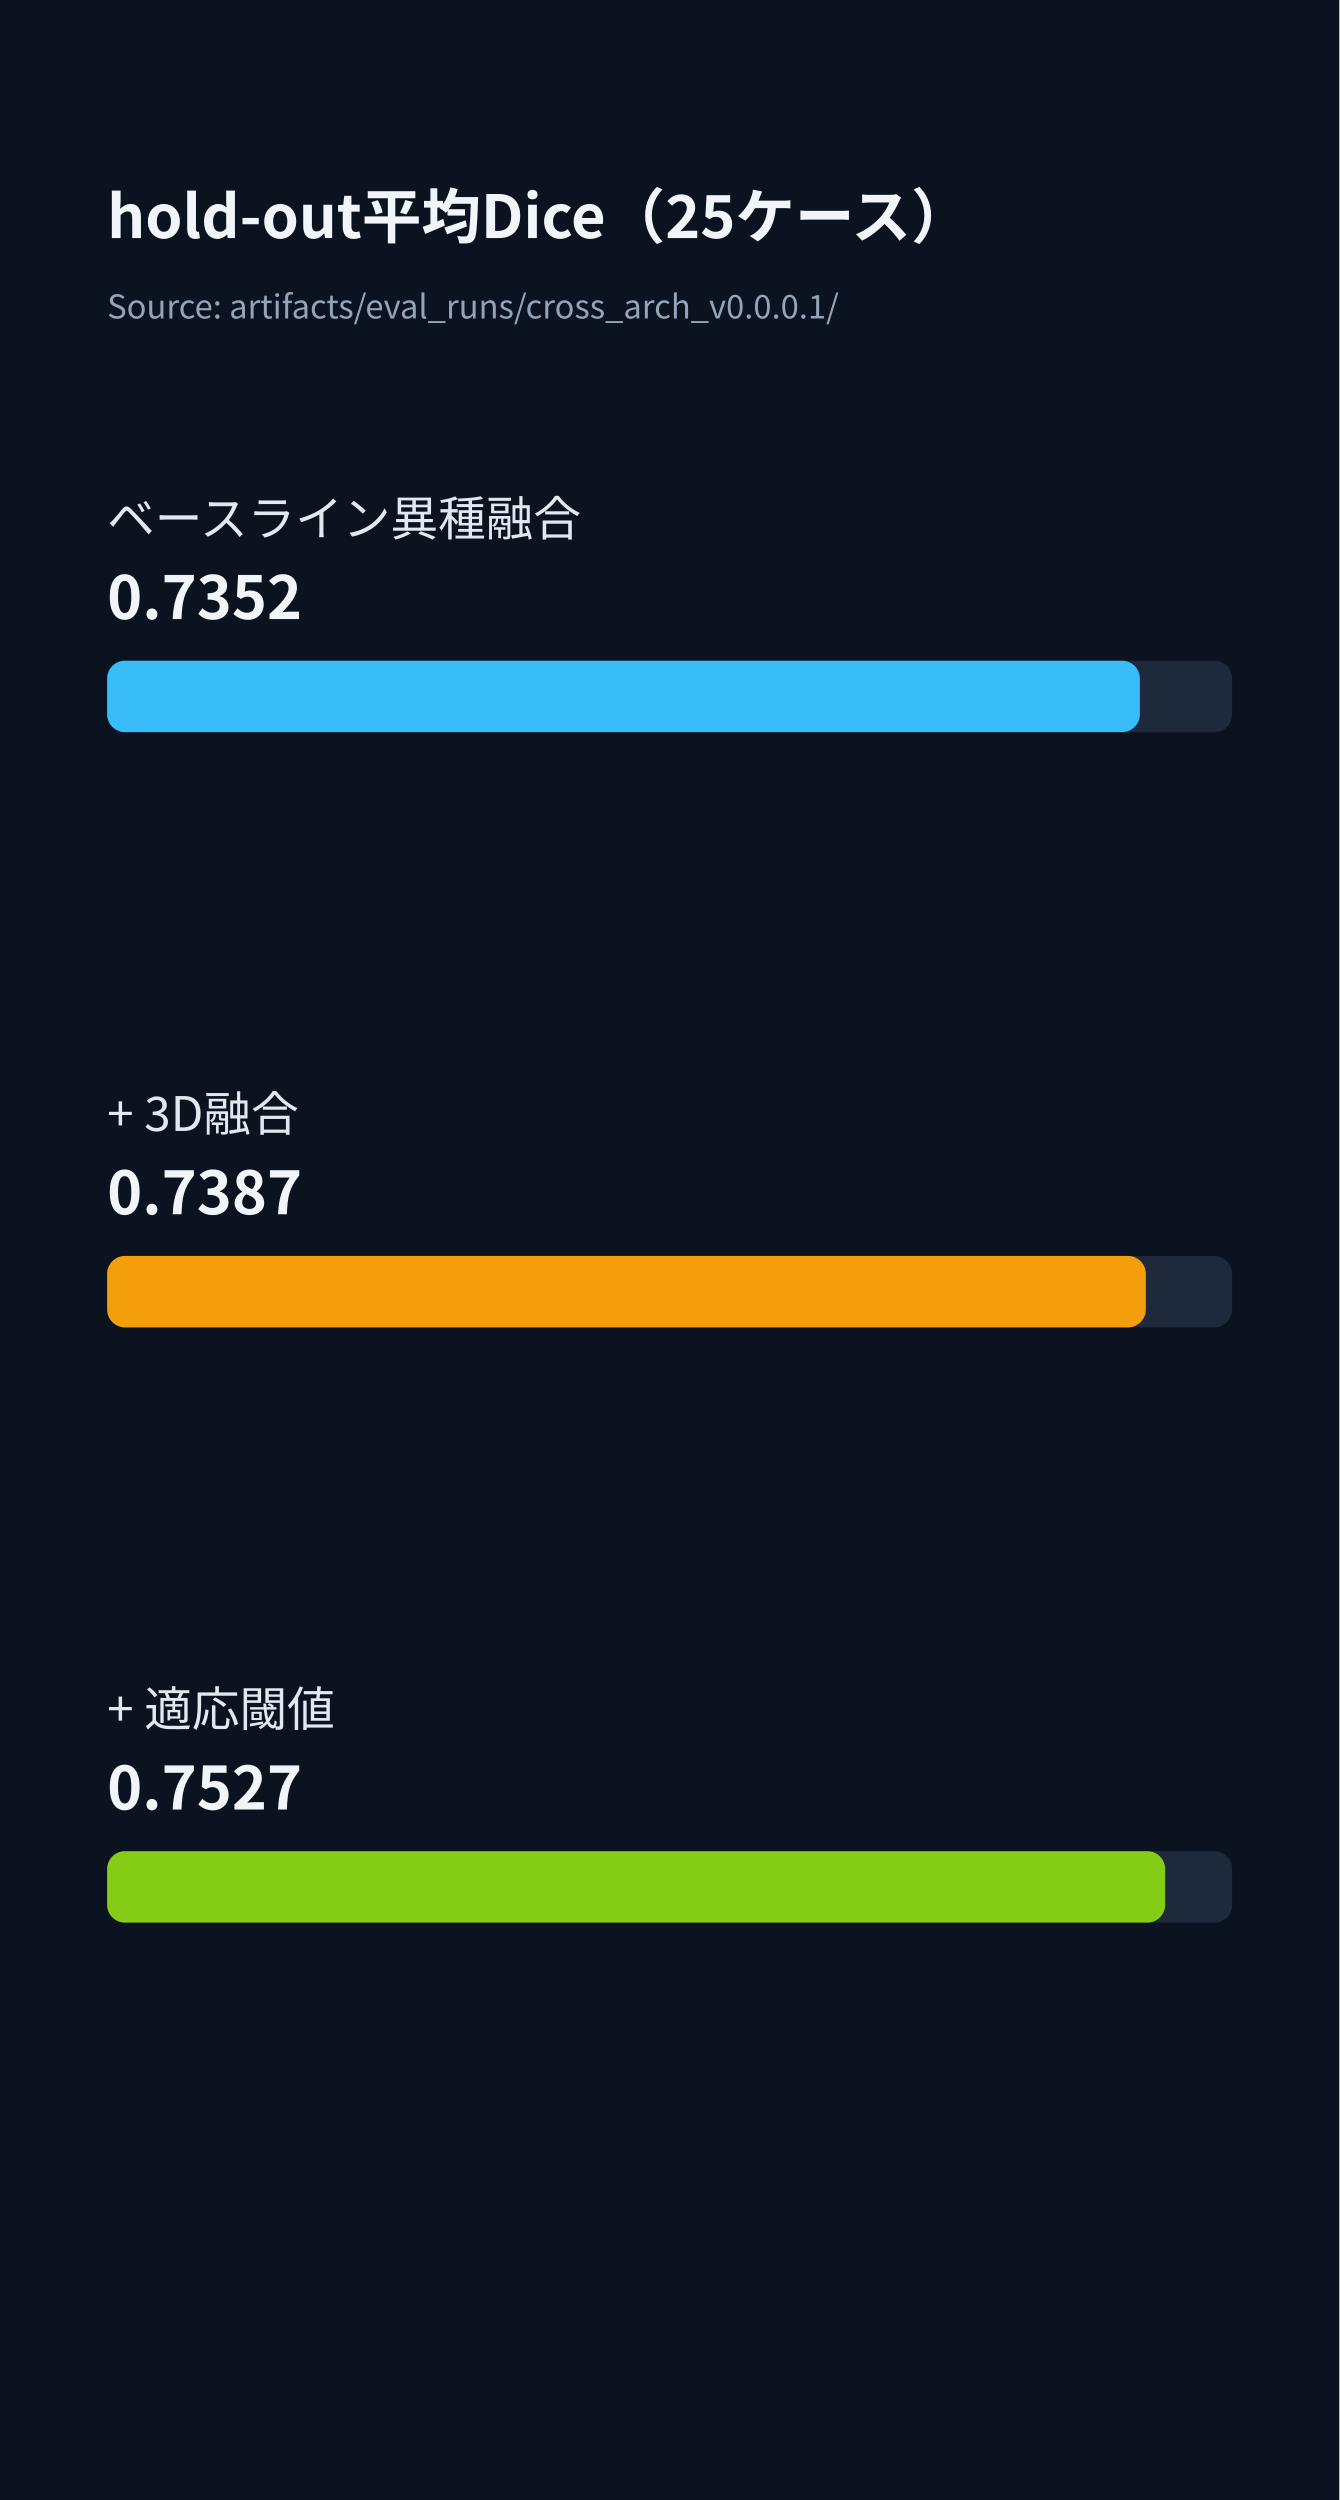
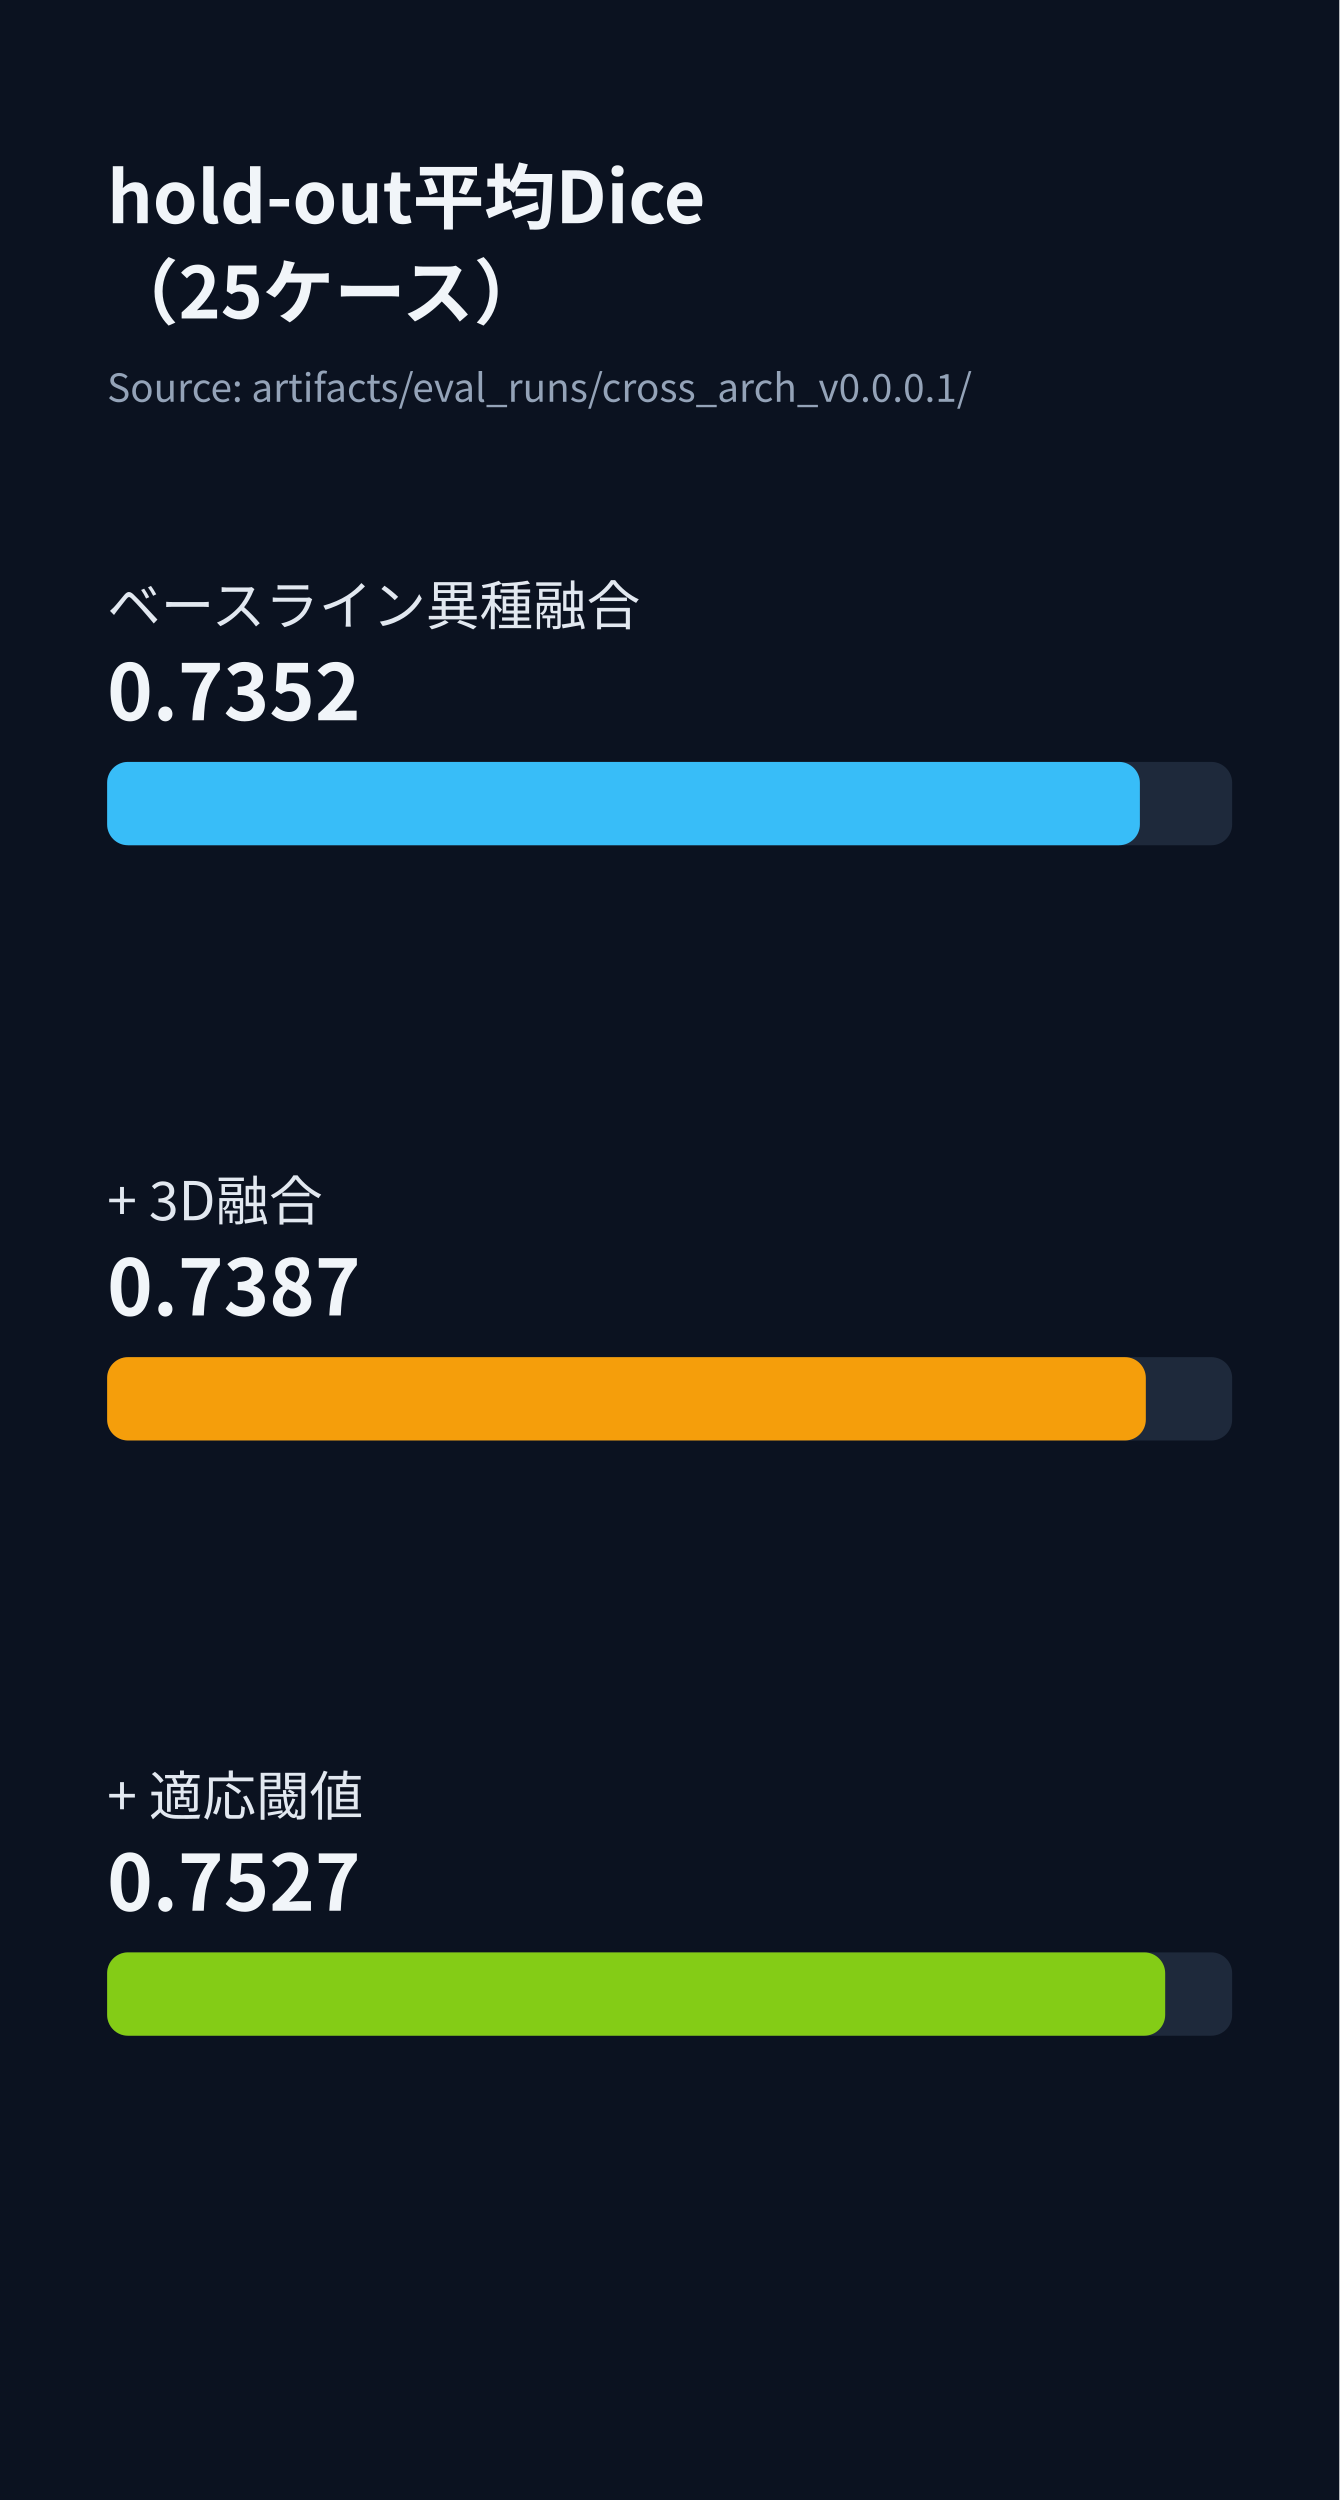
<svg xmlns="http://www.w3.org/2000/svg" viewBox="0 0 900 1680" width="900" height="1680" role="img" aria-labelledby="title desc">
  <rect width="900" height="1680" fill="#0B1220" />
  <g font-family="'Hiragino Sans', 'Noto Sans CJK JP', Arial, Helvetica, sans-serif">
-     <text x="72" y="160" fill="#F1F5F9" font-size="40" font-weight="700">hold-out平均Dice（25ケース）</text>
-     <text x="72" y="214" fill="#94A3B8" font-size="22">Source: artifacts/eval_runs/cross_arch_v0.0.0.1/</text>
-     <text x="72" y="360" fill="#E2E8F0" font-size="32">ベースライン異種融合</text>
-     <text x="72" y="416" fill="#F1F5F9" font-size="40" font-weight="700">0.7352</text>
-     <rect x="72" y="444" width="756" height="48" rx="12" fill="#1E293B" />
-     <rect x="72" y="444" width="694" height="48" rx="12" fill="#38BDF8" />
-     <text x="72" y="760" fill="#E2E8F0" font-size="32">+ 3D融合</text>
-     <text x="72" y="816" fill="#F1F5F9" font-size="40" font-weight="700">0.7387</text>
-     <rect x="72" y="844" width="756" height="48" rx="12" fill="#1E293B" />
-     <rect x="72" y="844" width="698" height="48" rx="12" fill="#F59E0B" />
-     <text x="72" y="1160" fill="#E2E8F0" font-size="32">+ 適応閾値</text>
-     <text x="72" y="1216" fill="#F1F5F9" font-size="40" font-weight="700">0.7527</text>
-     <rect x="72" y="1244" width="756" height="48" rx="12" fill="#1E293B" />
-     <rect x="72" y="1244" width="711" height="48" rx="12" fill="#84CC16" />
+     <text x="72" y="150" fill="#F1F5F9" font-size="48" font-weight="700">hold-out平均Dice</text>
+     <text x="72" y="214" fill="#F1F5F9" font-size="48" font-weight="700">（25ケース）</text>
+     <text x="72" y="270" fill="#94A3B8" font-size="26">Source: artifacts/eval_runs/cross_arch_v0.0.0.1/</text>
+     <text x="72" y="420" fill="#E2E8F0" font-size="36">ベースライン異種融合</text>
+     <text x="72" y="484" fill="#F1F5F9" font-size="52" font-weight="700">0.7352</text>
+     <rect x="72" y="512" width="756" height="56" rx="14" fill="#1E293B" />
+     <rect x="72" y="512" width="694" height="56" rx="14" fill="#38BDF8" />
+     <text x="72" y="820" fill="#E2E8F0" font-size="36">+ 3D融合</text>
+     <text x="72" y="884" fill="#F1F5F9" font-size="52" font-weight="700">0.7387</text>
+     <rect x="72" y="912" width="756" height="56" rx="14" fill="#1E293B" />
+     <rect x="72" y="912" width="698" height="56" rx="14" fill="#F59E0B" />
+     <text x="72" y="1220" fill="#E2E8F0" font-size="36">+ 適応閾値</text>
+     <text x="72" y="1284" fill="#F1F5F9" font-size="52" font-weight="700">0.7527</text>
+     <rect x="72" y="1312" width="756" height="56" rx="14" fill="#1E293B" />
+     <rect x="72" y="1312" width="711" height="56" rx="14" fill="#84CC16" />
  </g>
</svg>
